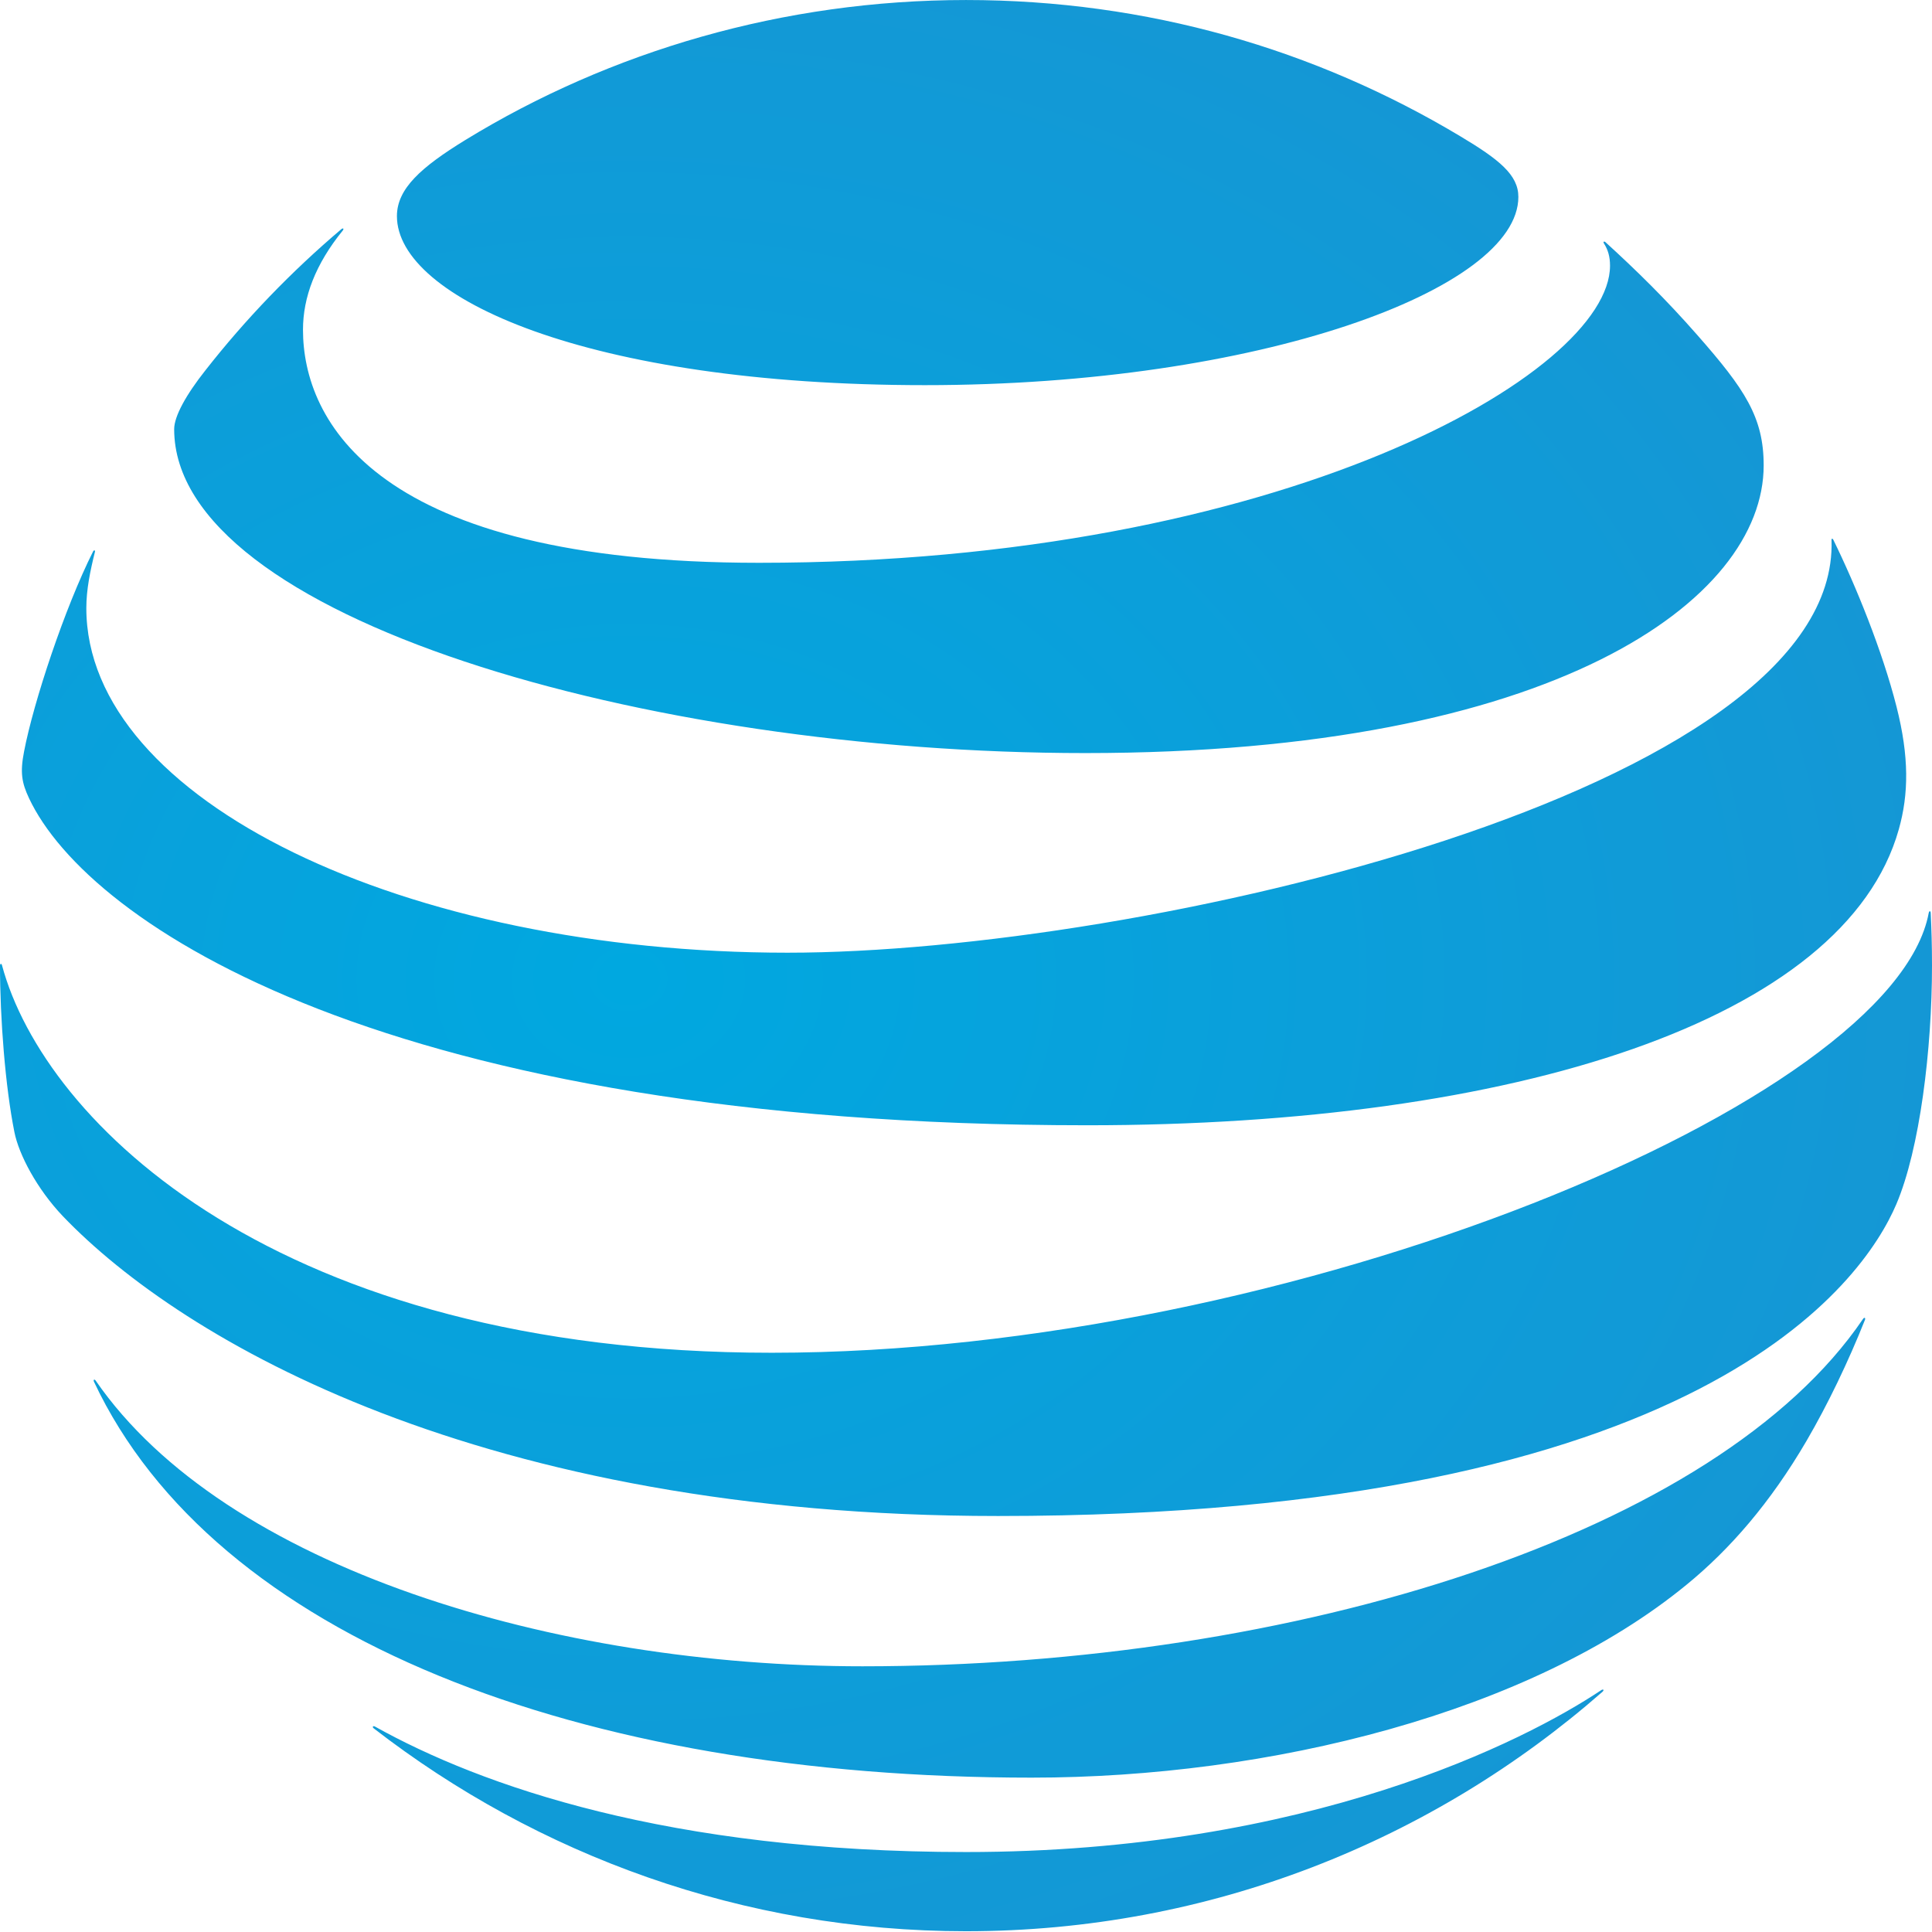
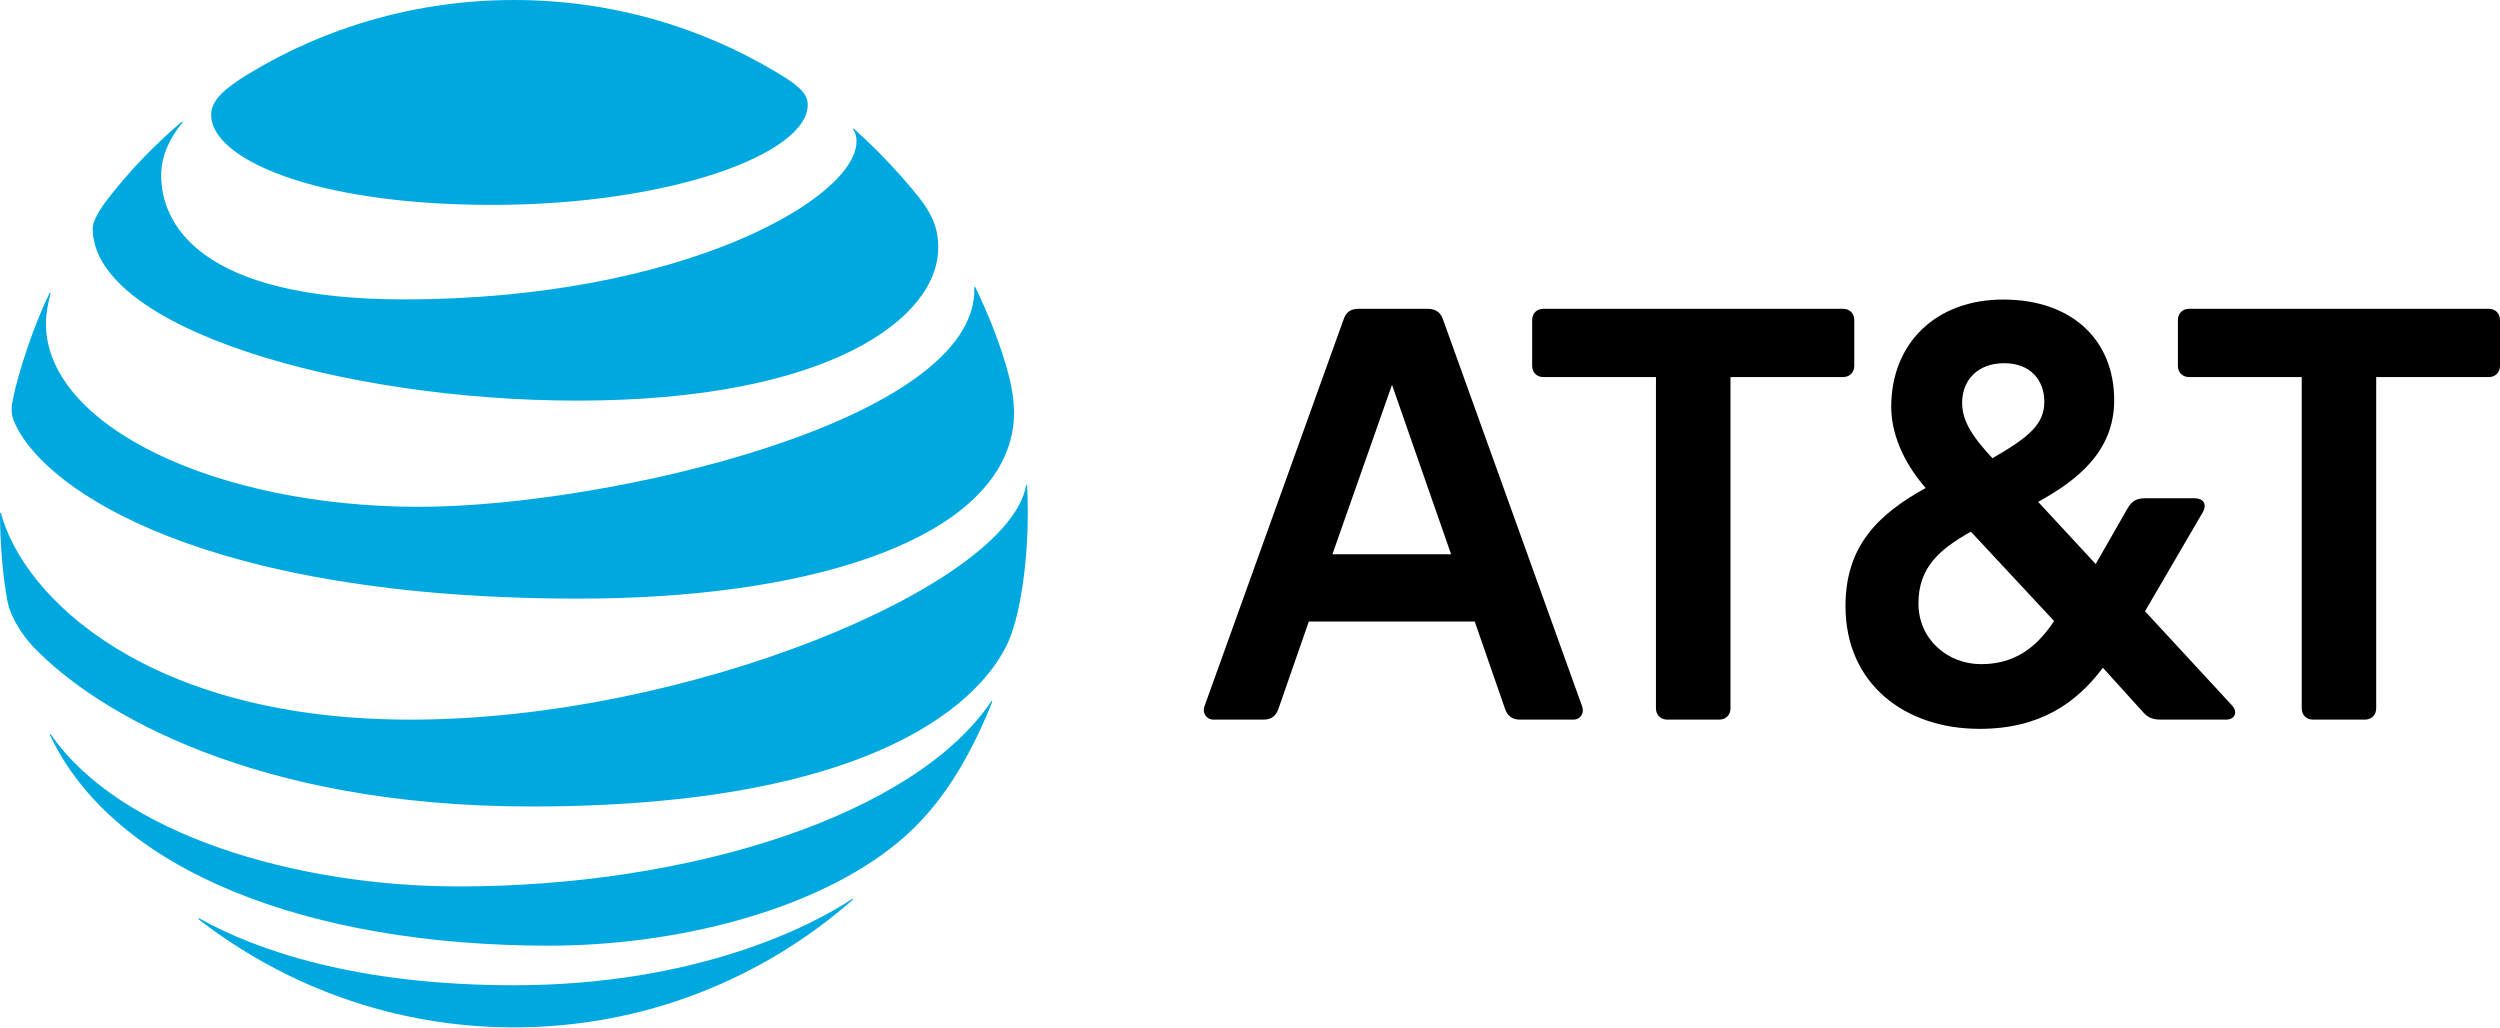
- <svg xmlns="http://www.w3.org/2000/svg" xmlns:xlink="http://www.w3.org/1999/xlink" xml:space="preserve" width="800.224" height="799.944" viewBox="99.938 -236.648 800.224 799.944">
-   <defs>
-     <radialGradient xlink:href="#a" id="b" cx="309.19" cy="132.241" r="400.112" fx="309.19" fy="132.241" gradientTransform="matrix(0 1.2026 -1.44789 0 551.7654 -203.0187)" gradientUnits="userSpaceOnUse" />
-     <linearGradient id="a">
-       <stop offset="0" stop-color="#00a8e0" />
-       <stop offset="1" stop-color="#1696d4" />
-     </linearGradient>
-   </defs>
-   <path fill="url(#b)" d="M254.695 479.198c67.835 52.511 152.979 84.06 245.354 84.06 101.092 0 193.248-37.531 263.584-99.141.854-.753.432-1.251-.408-.753-31.561 21.079-121.516 67.09-263.172 67.09-123.104 0-200.902-27.468-244.837-51.989-.841-.415-1.152.216-.521.733m272.513 20.443c98.461 0 206.658-26.84 271.369-79.97 17.708-14.478 34.575-33.743 49.683-59.637 8.696-14.899 17.202-32.599 24.131-49.998.308-.848-.217-1.263-.854-.309C811.36 398.284 637.101 453.52 457.171 453.52c-127.184 0-264.027-40.671-317.604-118.327-.528-.718-1.055-.41-.733.414 49.91 106.085 201.324 164.034 388.374 164.034M419.63 323.657c-204.782 0-301.341-95.374-318.855-160.461-.217-.943-.837-.736-.837.109 0 21.911 2.192 50.188 5.968 68.956 1.799 9.138 9.234 23.474 20.135 34.902 49.588 51.686 173.213 124.111 387.316 124.111 291.705 0 358.401-97.168 372.021-129.125 9.739-22.854 14.784-64.151 14.784-98.845 0-8.396-.211-15.1-.528-21.683 0-1.067-.619-1.155-.832-.114C884.227 219.701 635 323.657 419.63 323.657M138.511-8.272c-11.732 23.287-24.74 62.574-28.607 82.908-1.695 8.711-.973 12.896 2.082 19.396 24.545 52.076 148.695 135.398 438.289 135.398 176.674 0 313.918-43.404 336.152-122.61 4.096-14.581 4.313-29.976-.946-50.72-5.876-23.182-16.883-50.211-26.198-69.192-.308-.62-.85-.526-.739.205C862.004 91 572.296 157.954 426.121 157.954c-158.332 0-290.426-63.084-290.426-142.738 0-7.652 1.585-15.309 3.562-23.275.198-.731-.426-.852-.746-.213m625.77-127.551c1.682 2.633 2.52 5.445 2.52 9.231C766.8-82.154 630.796-3.54 414.293-3.54c-159.078 0-188.86-59.014-188.86-96.544 0-13.415 5.145-27.143 16.477-41.083.619-.829.093-1.148-.622-.533-20.666 17.514-39.654 37.221-56.312 58.493-7.958 10.061-12.898 18.974-12.898 24.313 0 77.773 195.016 134.164 377.361 134.164 194.291 0 281.004-63.426 281.004-119.167 0-19.921-7.755-31.55-27.591-54.095-12.877-14.668-25.056-26.609-37.948-38.365-.623-.512-1.057-.093-.623.534m-59.565-44.429c-59.964-35.941-129.594-56.389-204.664-56.389-75.592 0-147.322 21.163-207.5 58.056-18.053 11.109-28.211 20.01-28.211 31.456 0 33.735 78.84 70.007 218.713 70.007 138.421 0 245.783-39.73 245.783-77.975.002-9.127-7.976-15.514-24.121-25.155" transform="translate(0 .00099122)" />
+ <svg xmlns="http://www.w3.org/2000/svg" width="1000.265" height="411.08" viewBox="-0.082 -42.217 1000.265 411.08">
+   <g id="g3">
+     <path d="M925.371,245.707c-2.676,0-4.519-1.855-4.519-4.523V108.655h-45.021c-2.677,0-4.523-1.847-4.523-4.518V85.856   c0-2.677,1.847-4.529,4.523-4.529h119.838c2.674,0,4.515,1.854,4.515,4.529v18.28c0,2.669-1.841,4.519-4.515,4.519h-45.018v132.527   c0,2.67-1.852,4.525-4.519,4.525H925.371 M580.503,179.541l-23.633-67.8l-23.845,67.8H580.503z M632.919,240.352   c1.033,2.678-0.615,5.355-3.493,5.355h-21.373c-3.085,0-4.937-1.434-5.968-4.324l-12.122-34.918h-66.386l-12.143,34.918   c-1.02,2.891-2.877,4.324-5.954,4.324h-20.137c-2.676,0-4.529-2.678-3.5-5.355l55.702-154.907c1.031-2.886,2.88-4.111,5.957-4.111   h27.544c3.086,0,5.142,1.226,6.169,4.111L632.919,240.352 M792.583,223.512c13.149,0,21.992-6.359,29.188-17.254l-33.293-35.756   c-12.75,7.197-20.976,14.379-20.976,28.766C767.504,213.448,779.009,223.512,792.583,223.512 M801.831,103.106   c-10.685,0-16.851,6.787-16.851,15.826c0,6.985,3.692,13.15,12.123,22.193c14.592-8.43,20.762-13.564,20.762-22.602   C817.865,110.092,812.523,103.106,801.831,103.106 M892.896,239.953c2.669,2.879,1.028,5.754-2.27,5.754h-26.104   c-3.493,0-5.343-0.826-7.603-3.5l-15.621-17.252c-10.481,13.973-25.087,24.449-49.336,24.449c-30.008,0-53.653-18.08-53.653-49.1   c0-23.842,12.751-36.584,32.075-47.266c-9.463-10.889-13.771-22.396-13.771-32.459c0-25.485,17.881-42.947,44.803-42.947   c27.544,0,44.402,16.238,44.402,40.273c0,20.547-14.796,32.043-30.423,40.679l23.025,24.87l12.947-22.61   c1.643-2.667,3.494-3.698,6.778-3.698h19.934c3.294,0,5.144,2.266,3.095,5.757l-23.026,39.444L892.896,239.953 M687.765,245.707   c2.672,0,4.531-1.855,4.531-4.523V108.655h45.008c2.672,0,4.52-1.847,4.52-4.518V85.856c0-2.677-1.848-4.529-4.52-4.529H617.466   c-2.676,0-4.522,1.854-4.522,4.529v18.28c0,2.669,1.847,4.519,4.522,4.519h45.008v132.527c0,2.67,1.856,4.525,4.525,4.525H687.765   L687.765,245.707z" id="path5" />
+     <path fill="#00A8E0" d="M79.446,325.647c34.859,26.984,78.613,43.197,126.084,43.197c51.949,0,99.308-19.287,135.452-50.947   c0.438-0.387,0.222-0.643-0.21-0.387c-16.219,10.832-62.445,34.477-135.24,34.477c-63.262,0-103.241-14.115-125.818-26.717   C79.282,325.057,79.122,325.381,79.446,325.647 M219.487,336.153c50.598,0,106.199-13.793,139.453-41.096   c9.1-7.439,17.768-17.34,25.531-30.646c4.469-7.656,8.84-16.752,12.4-25.693c0.158-0.436-0.111-0.648-0.439-0.158   c-30.924,45.508-120.473,73.893-212.937,73.893c-65.357,0-135.68-20.9-163.212-60.807c-0.271-0.369-0.542-0.211-0.377,0.213   C45.554,306.373,123.364,336.153,219.487,336.153 M164.204,245.717c-105.234,0-154.854-49.012-163.855-82.459   c-0.111-0.484-0.43-0.378-0.43,0.057c0,11.26,1.127,25.791,3.066,35.436c0.925,4.695,4.746,12.063,10.348,17.936   c25.482,26.561,89.012,63.779,199.036,63.779c149.903,0,184.178-49.934,191.177-66.355c5.005-11.744,7.598-32.967,7.598-50.795   c0-4.314-0.108-7.76-0.271-11.143c0-0.549-0.318-0.594-0.428-0.059C402.954,192.295,274.879,245.717,164.204,245.717    M19.741,75.143C13.711,87.11,7.027,107.299,5.04,117.748c-0.871,4.477-0.5,6.627,1.07,9.968   c12.613,26.761,76.412,69.579,225.23,69.579c90.79,0,161.318-22.305,172.744-63.008c2.104-7.493,2.217-15.404-0.486-26.064   c-3.02-11.912-8.676-25.803-13.463-35.557c-0.158-0.318-0.437-0.271-0.38,0.105c1.778,53.386-147.099,87.793-222.216,87.793   c-81.365,0-149.246-32.418-149.246-73.352c0-3.933,0.814-7.867,1.83-11.961C20.225,74.877,19.905,74.815,19.741,75.143    M341.315,9.596c0.864,1.354,1.295,2.799,1.295,4.744c0,22.836-69.891,63.234-181.148,63.234   c-81.748,0-97.053-30.326-97.053-49.612c0-6.894,2.644-13.948,8.467-21.112c0.318-0.426,0.048-0.59-0.319-0.273   c-10.62,9-20.378,19.127-28.938,30.059c-4.09,5.17-6.629,9.75-6.629,12.494c0,39.967,100.216,68.945,193.921,68.945   c99.844,0,144.404-32.594,144.404-61.238c0-10.237-3.985-16.213-14.179-27.799c-6.617-7.537-12.876-13.674-19.501-19.715   C341.315,9.059,341.092,9.274,341.315,9.596 M310.706-13.235c-30.814-18.47-66.597-28.978-105.174-28.978   c-38.846,0-75.707,10.875-106.632,29.834C89.624-6.67,84.403-2.095,84.403,3.786c0,17.336,40.515,35.976,112.394,35.976   c71.133,0,126.305-20.417,126.305-40.07C323.102-4.999,319.002-8.281,310.706-13.235" id="path9" />
+   </g>
</svg>
